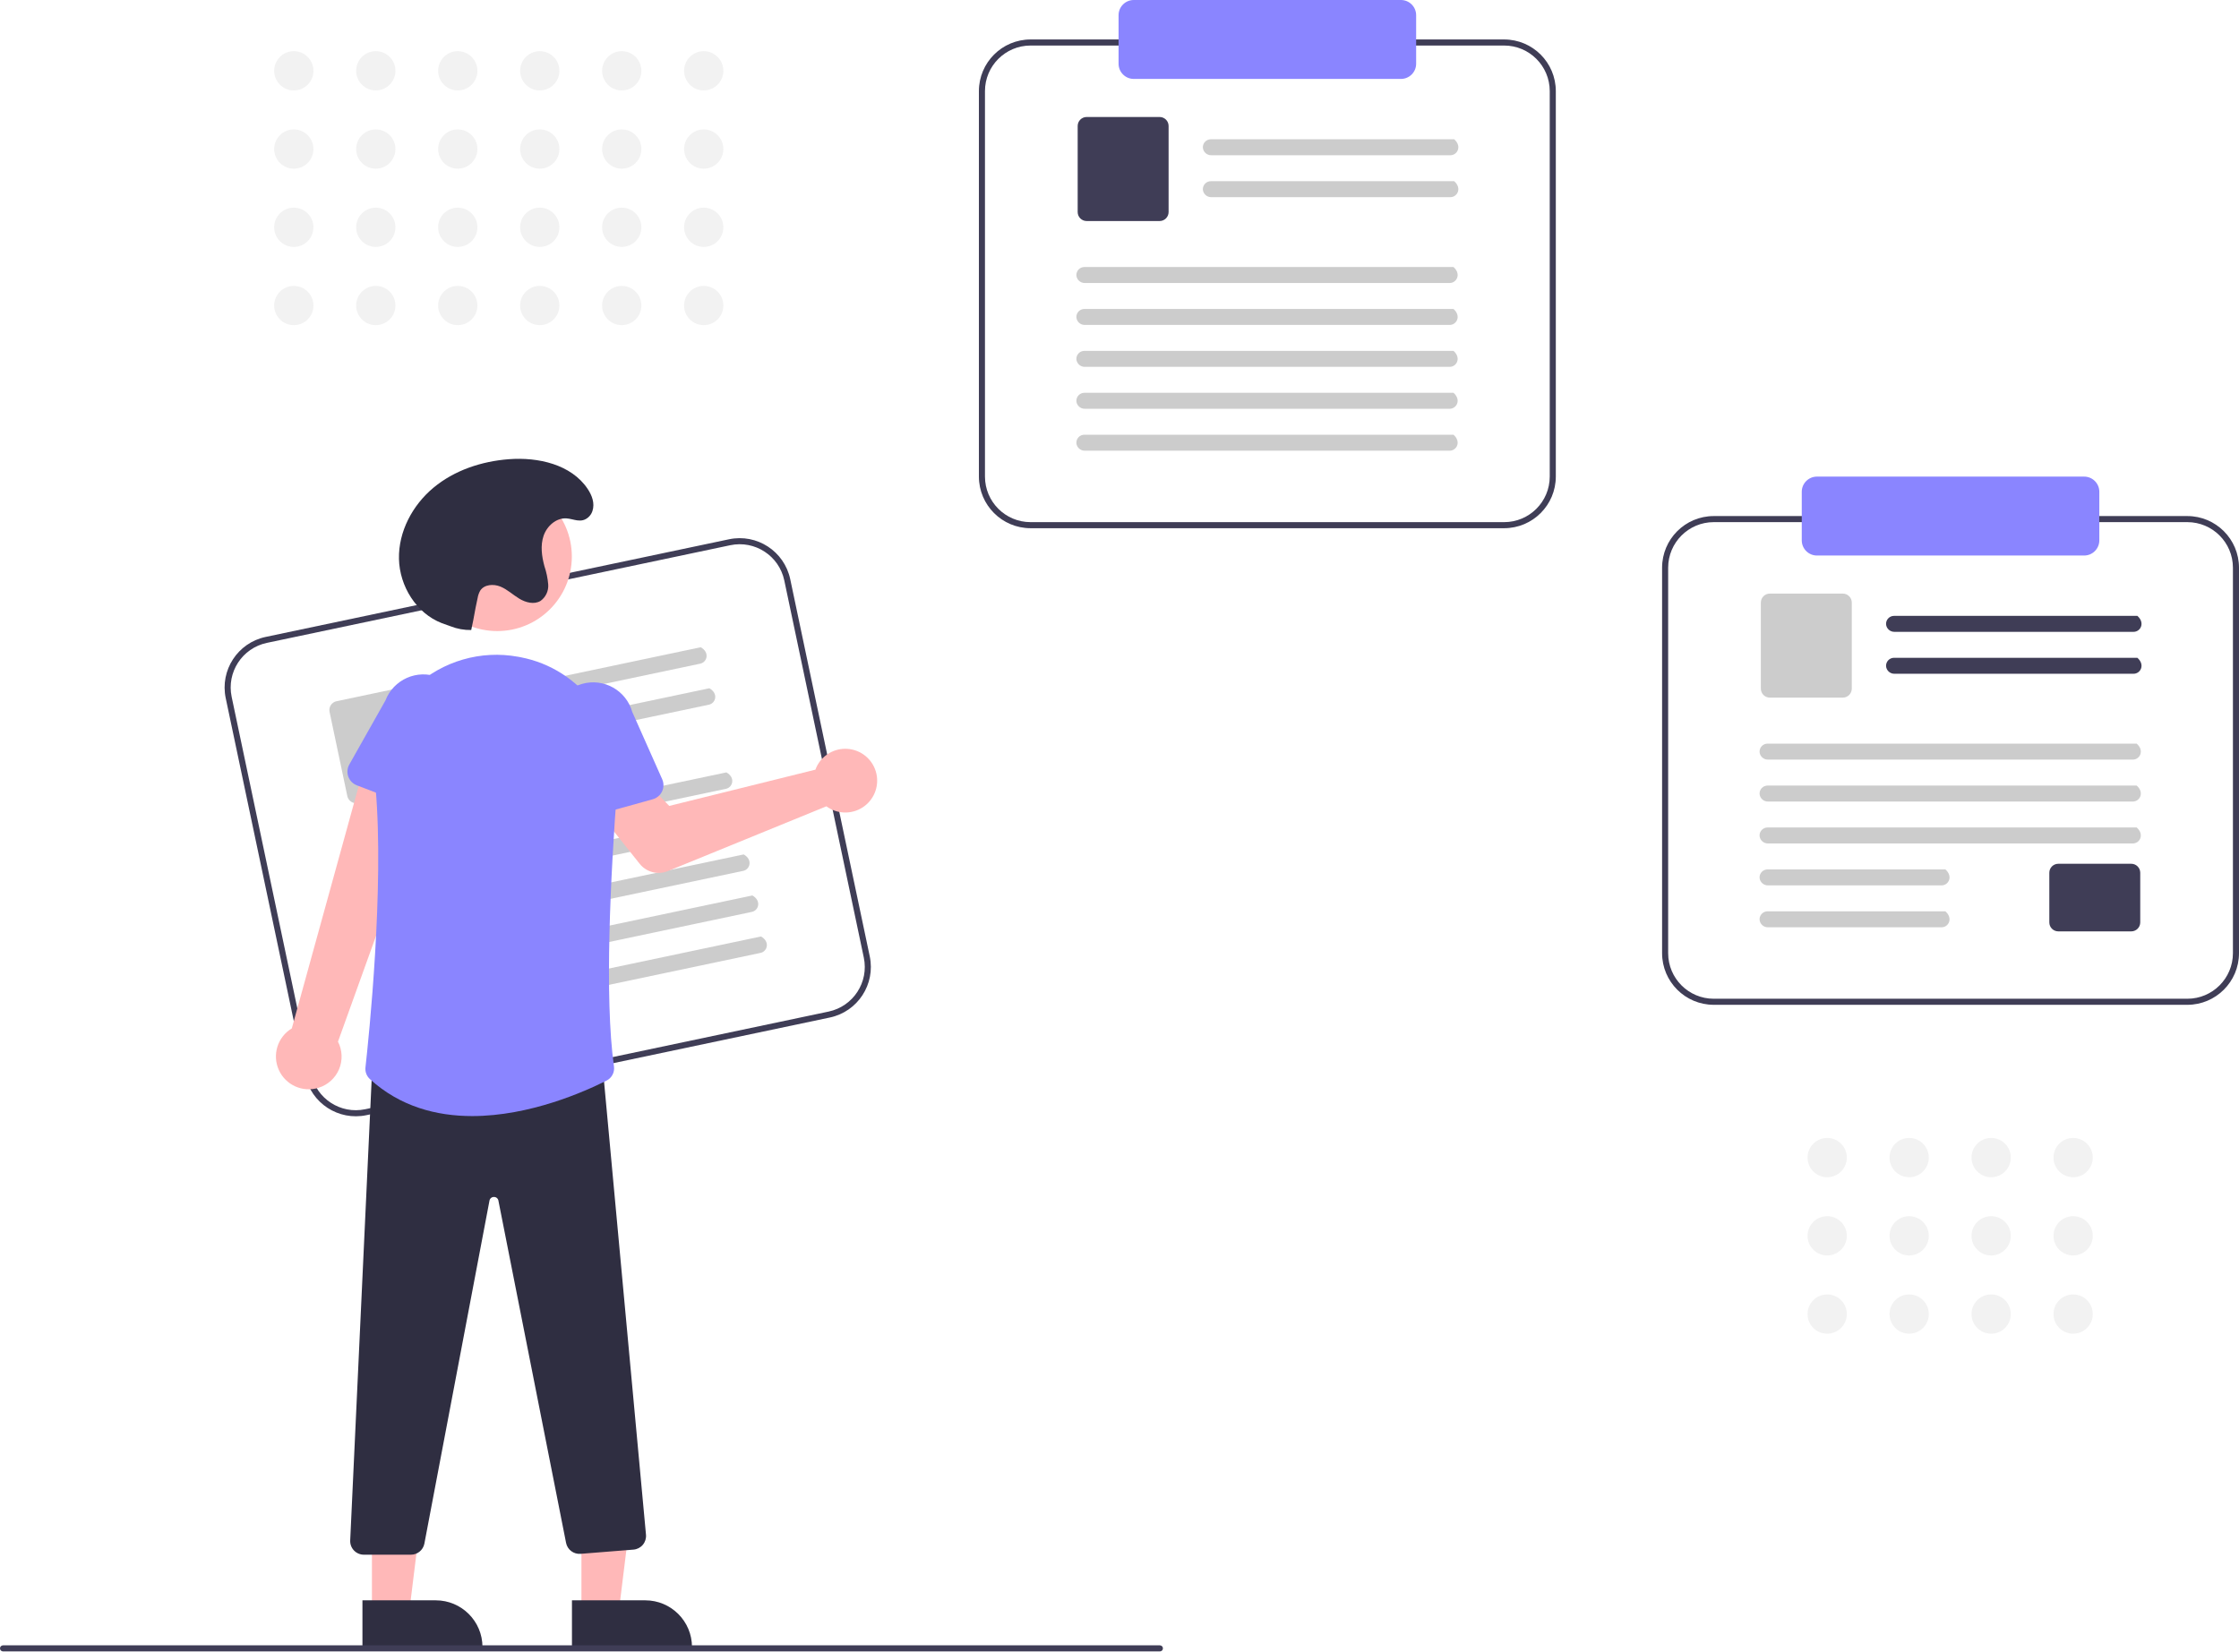
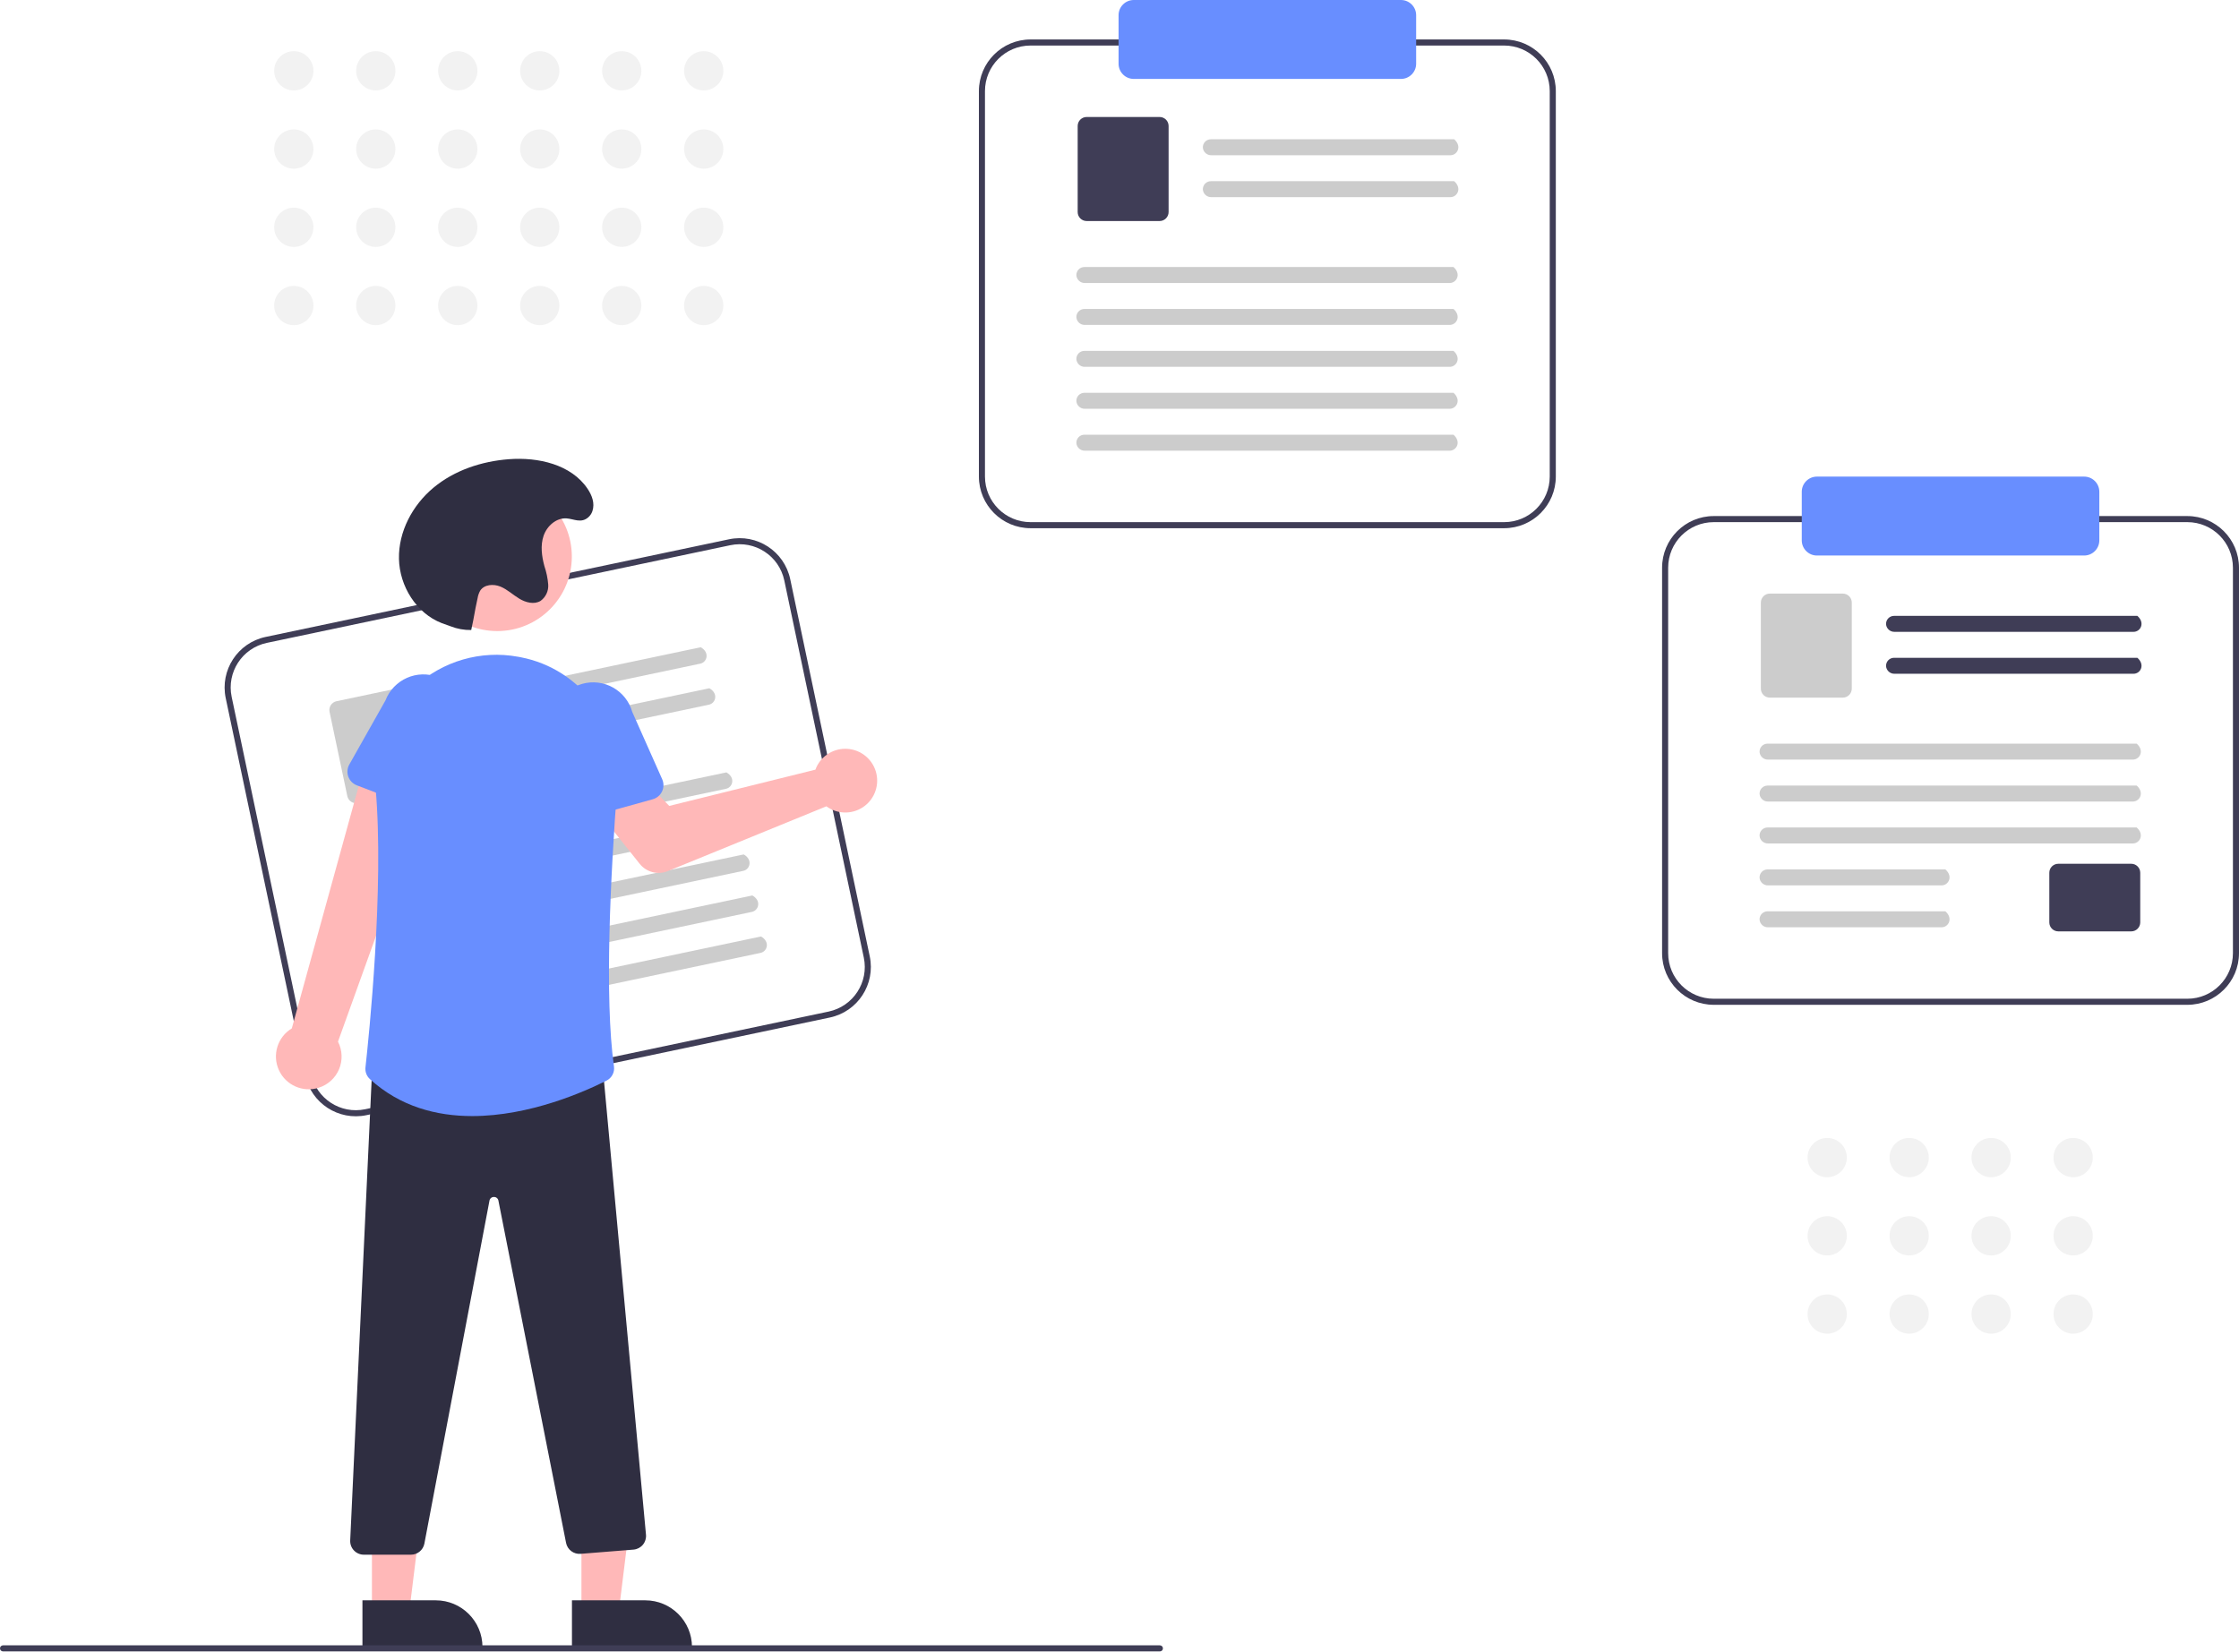
<svg xmlns="http://www.w3.org/2000/svg" id="f710b5b1-eef6-41aa-8f14-e8820eb000f8" data-name="Layer 1" width="737.39" height="544" viewBox="0 0 737.39 544">
  <path d="M504.621,513.182,351.975,545.357a17.019,17.019,0,0,1-20.141-13.128L305.641,407.959a17.019,17.019,0,0,1,13.128-20.141l152.646-32.175A17.019,17.019,0,0,1,491.555,368.772l26.194,124.269A17.019,17.019,0,0,1,504.621,513.182Zm-185.44-123.406a15.017,15.017,0,0,0-11.584,17.771L333.791,531.816a15.017,15.017,0,0,0,17.771,11.584l152.646-32.175a15.017,15.017,0,0,0,11.584-17.771L489.598,369.184a15.017,15.017,0,0,0-17.771-11.584Z" transform="translate(-231.3051 -178)" fill="#3f3d56" />
  <path id="ea648e8d-1b31-4ae2-9566-f54bfd0d94c9" data-name="Path 411" d="M461.93,396.618,384.892,412.857a2.731,2.731,0,0,1-3.229-1.863,2.631,2.631,0,0,1,1.999-3.254L462.082,391.21c3.062,1.726,2.094,4.935-.152,5.409Z" transform="translate(-231.3051 -178)" fill="#ccc" />
  <path id="b4f9d9e0-1a47-44a2-8a19-0d88a6e9c18f" data-name="Path 412" d="M464.779,410.131l-77.038,16.238a2.731,2.731,0,0,1-3.229-1.863,2.631,2.631,0,0,1,1.999-3.254L464.93,404.723c3.062,1.726,2.094,4.935-.152,5.409Z" transform="translate(-231.3051 -178)" fill="#ccc" />
  <path id="e168965a-63e1-4676-8cbb-3e09d33a4a3f" data-name="Path 413" d="M372.708,437.574l-23.511,4.956a2.962,2.962,0,0,1-3.506-2.285l-5.848-27.745a2.962,2.962,0,0,1,2.285-3.506l23.511-4.956a2.963,2.963,0,0,1,3.506,2.285l5.848,27.745a2.962,2.962,0,0,1-2.285,3.506Z" transform="translate(-231.3051 -178)" fill="#ccc" />
  <path id="af0ff97e-1a3a-4f6f-a511-2c807a938985" data-name="Path 414" d="M470.387,437.847,352.812,462.629a2.731,2.731,0,0,1-3.229-1.863,2.631,2.631,0,0,1,1.999-3.254l118.958-25.074c3.062,1.726,2.094,4.935-.152,5.409Z" transform="translate(-231.3051 -178)" fill="#ccc" />
  <path id="e60f2d91-ad3b-421b-94cb-3aa0f5092f21" data-name="Path 415" d="M473.236,451.364,355.661,476.146a2.731,2.731,0,0,1-3.229-1.863,2.631,2.631,0,0,1,1.999-3.254l118.958-25.074c3.062,1.726,2.094,4.935-.152,5.409Z" transform="translate(-231.3051 -178)" fill="#ccc" />
  <path id="a5554f8b-57e8-4c3b-815c-c76cc46b61b5" data-name="Path 416" d="M476.083,464.872,358.508,489.655a2.731,2.731,0,0,1-3.229-1.863,2.631,2.631,0,0,1,1.999-3.254l118.958-25.074c3.062,1.726,2.094,4.935-.152,5.409Z" transform="translate(-231.3051 -178)" fill="#ccc" />
  <path id="eee68bf7-fbe9-4bfc-85ae-b0141fb14f45" data-name="Path 417" d="M478.932,478.388,361.357,503.171a2.731,2.731,0,0,1-3.229-1.863,2.631,2.631,0,0,1,1.999-3.254l118.958-25.074c3.062,1.726,2.094,4.935-.152,5.409Z" transform="translate(-231.3051 -178)" fill="#ccc" />
  <path id="b9a7afa1-162f-46e2-88e2-f572ab59fc71" data-name="Path 418" d="M481.779,491.897,364.205,516.68a2.731,2.731,0,0,1-3.229-1.863,2.631,2.631,0,0,1,1.999-3.254l118.958-25.074c3.062,1.726,2.094,4.935-.152,5.409Z" transform="translate(-231.3051 -178)" fill="#ccc" />
  <path d="M500.534,430.03a10.527,10.527,0,0,0-.683,1.51l-48.133,11.944-8.373-8.663-14.725,10.928,13.333,16.776a8,8,0,0,0,9.289,2.428l52.229-21.342a10.497,10.497,0,1,0-2.936-13.582Z" transform="translate(-231.3051 -178)" fill="#ffb8b8" />
  <path d="M336.237,536.323a10.743,10.743,0,0,0,6.378-15.188l33.124-92.067-23.004-4.077-25.327,91.781a10.801,10.801,0,0,0,8.828,19.551Z" transform="translate(-231.3051 -178)" fill="#ffb8b8" />
-   <path d="M371.533,445.411l-22.713-8.717a4.817,4.817,0,0,1-2.47-6.863l11.915-21.126a13.377,13.377,0,0,1,24.95,9.66l-5.256,23.598a4.817,4.817,0,0,1-6.427,3.448Z" transform="translate(-231.3051 -178)" fill="#8a85ff" />
+   <path d="M371.533,445.411l-22.713-8.717a4.817,4.817,0,0,1-2.47-6.863l11.915-21.126a13.377,13.377,0,0,1,24.95,9.66l-5.256,23.598a4.817,4.817,0,0,1-6.427,3.448Z" transform="translate(-231.3051 -178)" fill="#688eff" />
  <polygon points="191.493 531.175 203.752 531.175 209.585 483.887 191.491 483.888 191.493 531.175" fill="#ffb8b8" />
  <path d="M419.671,705.173l24.144-.001h.001A15.386,15.386,0,0,1,459.202,720.558v.5l-39.531.001Z" transform="translate(-231.3051 -178)" fill="#2f2e41" />
  <polygon points="122.493 531.175 134.752 531.175 140.585 483.887 122.491 483.888 122.493 531.175" fill="#ffb8b8" />
  <path d="M350.671,705.173l24.144-.001h.001A15.386,15.386,0,0,1,390.202,720.558v.5l-39.531.001Z" transform="translate(-231.3051 -178)" fill="#2f2e41" />
  <path d="M366.65,690.142H351.136a4.5,4.5,0,0,1-4.495-4.714l7.369-158.332.464-.013,74.919-1.953,14.66,158.423a4.5,4.5,0,0,1-4.121,4.911l-17.426,1.394a4.502,4.502,0,0,1-4.767-3.582L395.45,573.5a1.454,1.454,0,0,0-1.469-1.199h-.006a1.454,1.454,0,0,0-1.466,1.211l-21.443,113A4.51,4.51,0,0,1,366.65,690.142Z" transform="translate(-231.3051 -178)" fill="#2f2e41" />
  <circle cx="163.765" cy="183.324" r="24.561" fill="#ffb8b8" />
-   <path d="M386.834,545.651c-11.706,0-23.73-3.077-33.698-12.175a4.552,4.552,0,0,1-1.469-3.85c1.067-9.586,6.242-59.081,3.328-92.144a40.02,40.02,0,0,1,12.956-33.305,39.598,39.598,0,0,1,33.962-9.834h0c.306.055.612.112.918.171,19.664,3.806,33.326,22.004,31.78,42.331-2.256,29.66-4.278,69.779-1.103,92.468a4.493,4.493,0,0,1-2.415,4.637C423.868,537.601,405.767,545.651,386.834,545.651Z" transform="translate(-231.3051 -178)" fill="#8a85ff" />
-   <path d="M418.884,447.178a4.812,4.812,0,0,1-2.109-3.411l-2.992-23.99a13.377,13.377,0,0,1,25.754-7.248l9.856,22.161a4.817,4.817,0,0,1-3.11,6.598l-23.437,6.522A4.811,4.811,0,0,1,418.884,447.178Z" transform="translate(-231.3051 -178)" fill="#8a85ff" />
+   <path d="M386.834,545.651c-11.706,0-23.73-3.077-33.698-12.175a4.552,4.552,0,0,1-1.469-3.85c1.067-9.586,6.242-59.081,3.328-92.144a40.02,40.02,0,0,1,12.956-33.305,39.598,39.598,0,0,1,33.962-9.834h0c.306.055.612.112.918.171,19.664,3.806,33.326,22.004,31.78,42.331-2.256,29.66-4.278,69.779-1.103,92.468a4.493,4.493,0,0,1-2.415,4.637C423.868,537.601,405.767,545.651,386.834,545.651Z" transform="translate(-231.3051 -178)" fill="#688eff" />
+   <path d="M418.884,447.178a4.812,4.812,0,0,1-2.109-3.411l-2.992-23.99a13.377,13.377,0,0,1,25.754-7.248l9.856,22.161a4.817,4.817,0,0,1-3.11,6.598l-23.437,6.522A4.811,4.811,0,0,1,418.884,447.178Z" transform="translate(-231.3051 -178)" fill="#688eff" />
  <path d="M386.496,385.538a17.598,17.598,0,0,1-6.797-1.23c-.951-.367-1.939-.668-2.889-1.035-8.387-3.24-13.911-12.172-14.109-21.16s4.457-17.713,11.369-23.462,15.865-8.701,24.83-9.384c9.657-.735,20.53,1.714,25.926,9.756,1.436,2.141,2.441,4.738,1.59,7.322a4.686,4.686,0,0,1-1.32,2.028c-2.41,2.144-4.812.532-7.269.389-3.377-.196-6.409,2.537-7.499,5.739s-.61,6.727.27,9.992a24.962,24.962,0,0,1,1.258,6.076,6.108,6.108,0,0,1-2.531,5.379c-2.11,1.275-4.881.537-6.992-.736s-3.935-3.044-6.216-3.981-5.344-.729-6.671,1.348a7.379,7.379,0,0,0-.843,2.435c-1.19,5.421-.916,5.102-2.106,10.523Z" transform="translate(-231.3051 -178)" fill="#2f2e41" />
  <path d="M726.695,352h-156a17.019,17.019,0,0,1-17-17V208a17.019,17.019,0,0,1,17-17h156a17.019,17.019,0,0,1,17,17V335A17.019,17.019,0,0,1,726.695,352Zm-156-159a15.017,15.017,0,0,0-15,15V335a15.017,15.017,0,0,0,15,15h156a15.017,15.017,0,0,0,15-15V208a15.017,15.017,0,0,0-15-15Z" transform="translate(-231.3051 -178)" fill="#3f3d56" />
  <path id="eb40ba0f-f2ca-41e6-ba2e-bd824fb45cdc" data-name="Path 411" d="M708.963,229.138H630.232a2.731,2.731,0,0,1-2.776-2.489,2.631,2.631,0,0,1,2.627-2.772h80.143c2.64,2.32,1.031,5.261-1.264,5.261Z" transform="translate(-231.3051 -178)" fill="#ccc" />
  <path id="ea390b26-798a-41d7-8695-eb41cfeb13d4" data-name="Path 412" d="M708.963,242.948H630.232a2.731,2.731,0,0,1-2.776-2.489,2.631,2.631,0,0,1,2.627-2.772h80.143c2.64,2.32,1.031,5.261-1.264,5.261Z" transform="translate(-231.3051 -178)" fill="#ccc" />
  <path id="f9b4f79e-9356-48bc-89d8-91f80de67df3" data-name="Path 413" d="M613.212,250.811h-24.028a2.962,2.962,0,0,1-2.959-2.959V219.497a2.962,2.962,0,0,1,2.959-2.959h24.028a2.963,2.963,0,0,1,2.959,2.959v28.355a2.962,2.962,0,0,1-2.959,2.959Z" transform="translate(-231.3051 -178)" fill="#3f3d56" />
  <path id="f3294a48-db04-45e1-afc8-dab6eb28e529" data-name="Path 414" d="M708.734,271.224H588.576a2.731,2.731,0,0,1-2.776-2.489,2.631,2.631,0,0,1,2.627-2.772H709.999c2.64,2.32,1.031,5.261-1.264,5.261Z" transform="translate(-231.3051 -178)" fill="#ccc" />
  <path id="bb6dba8b-bb0a-4f92-a6ea-c6252f741607" data-name="Path 415" d="M708.734,285.038H588.576a2.731,2.731,0,0,1-2.776-2.489,2.631,2.631,0,0,1,2.627-2.772H709.999c2.64,2.32,1.031,5.261-1.264,5.261Z" transform="translate(-231.3051 -178)" fill="#ccc" />
  <path id="b1d451cb-91ad-40cf-876e-6a74c98e5c4f" data-name="Path 416" d="M708.734,298.843H588.576a2.731,2.731,0,0,1-2.776-2.489,2.631,2.631,0,0,1,2.627-2.772H709.999c2.64,2.32,1.031,5.261-1.264,5.261Z" transform="translate(-231.3051 -178)" fill="#ccc" />
  <path id="bcef27e7-bcca-4cc4-a6d4-200e9e04132c" data-name="Path 417" d="M708.734,312.656H588.576a2.731,2.731,0,0,1-2.776-2.489,2.631,2.631,0,0,1,2.627-2.772H709.999c2.64,2.32,1.031,5.261-1.264,5.261Z" transform="translate(-231.3051 -178)" fill="#ccc" />
  <path id="ed29f808-f3a3-4ac8-bd45-563f73aa9d8b" data-name="Path 418" d="M708.734,326.462H588.576a2.731,2.731,0,0,1-2.776-2.489,2.631,2.631,0,0,1,2.627-2.772H709.999c2.64,2.32,1.031,5.261-1.264,5.261Z" transform="translate(-231.3051 -178)" fill="#ccc" />
-   <path d="M692.695,178a5.006,5.006,0,0,1,5,5v16a5.006,5.006,0,0,1-5,5h-88a5.006,5.006,0,0,1-5-5V183a5.006,5.006,0,0,1,5-5" transform="translate(-231.3051 -178)" fill="#8a85ff" />
+   <path d="M692.695,178a5.006,5.006,0,0,1,5,5v16a5.006,5.006,0,0,1-5,5h-88a5.006,5.006,0,0,1-5-5V183a5.006,5.006,0,0,1,5-5" transform="translate(-231.3051 -178)" fill="#688eff" />
  <path d="M951.695,509h-156a17.019,17.019,0,0,1-17-17V365a17.019,17.019,0,0,1,17-17h156a17.019,17.019,0,0,1,17,17V492A17.019,17.019,0,0,1,951.695,509Zm-156-159a15.017,15.017,0,0,0-15,15V492a15.017,15.017,0,0,0,15,15h156a15.017,15.017,0,0,0,15-15V365a15.017,15.017,0,0,0-15-15Z" transform="translate(-231.3051 -178)" fill="#3f3d56" />
  <path id="ab56b95a-ad0a-4db6-b885-1de339e59248" data-name="Path 411" d="M933.963,386.138H855.232a2.731,2.731,0,0,1-2.776-2.489,2.631,2.631,0,0,1,2.627-2.772h80.143c2.64,2.32,1.031,5.261-1.264,5.261Z" transform="translate(-231.3051 -178)" fill="#3f3d56" />
  <path id="a65ba0e0-92d5-467b-b937-6962ba88422c" data-name="Path 412" d="M933.963,399.948H855.232a2.731,2.731,0,0,1-2.776-2.489,2.631,2.631,0,0,1,2.627-2.772h80.143c2.64,2.32,1.031,5.261-1.264,5.261Z" transform="translate(-231.3051 -178)" fill="#3f3d56" />
  <path id="fb801fe4-3edc-4e65-9957-dec023933e0a" data-name="Path 413" d="M838.212,407.811h-24.028a2.962,2.962,0,0,1-2.959-2.959V376.497a2.962,2.962,0,0,1,2.959-2.959h24.028a2.963,2.963,0,0,1,2.959,2.959v28.355a2.962,2.962,0,0,1-2.959,2.959Z" transform="translate(-231.3051 -178)" fill="#ccc" />
  <path id="faab0864-6611-44c5-86ab-6dd51d336b1d" data-name="Path 413" d="M933.212,484.811h-24.028a2.962,2.962,0,0,1-2.959-2.959V465.497a2.962,2.962,0,0,1,2.959-2.959h24.028a2.963,2.963,0,0,1,2.959,2.959v16.355a2.962,2.962,0,0,1-2.959,2.959Z" transform="translate(-231.3051 -178)" fill="#3f3d56" />
  <path id="ada3facf-2b93-40cb-83c6-b6d8dc380c35" data-name="Path 414" d="M933.734,428.224H813.576a2.731,2.731,0,0,1-2.776-2.489,2.631,2.631,0,0,1,2.627-2.772H934.999c2.64,2.32,1.031,5.261-1.264,5.261Z" transform="translate(-231.3051 -178)" fill="#ccc" />
  <path id="a50891a7-c495-4965-ab40-a1f907e5cce2" data-name="Path 415" d="M933.734,442.038H813.576a2.731,2.731,0,0,1-2.776-2.489,2.631,2.631,0,0,1,2.627-2.772H934.999c2.64,2.32,1.031,5.261-1.264,5.261Z" transform="translate(-231.3051 -178)" fill="#ccc" />
  <path id="f645be9d-0c31-4d92-bfb2-feede413f090" data-name="Path 416" d="M933.734,455.843H813.576a2.731,2.731,0,0,1-2.776-2.489,2.631,2.631,0,0,1,2.627-2.772H934.999c2.64,2.32,1.031,5.261-1.264,5.261Z" transform="translate(-231.3051 -178)" fill="#ccc" />
  <path id="f96ba49d-c571-4857-91da-e214cd5ba82f" data-name="Path 417" d="M870.734,469.656H813.576a2.731,2.731,0,0,1-2.776-2.489,2.631,2.631,0,0,1,2.627-2.772h58.571c2.64,2.32,1.031,5.261-1.264,5.261Z" transform="translate(-231.3051 -178)" fill="#ccc" />
  <path id="a7214c6f-9d52-425a-b9ef-635698aec079" data-name="Path 418" d="M870.734,483.462H813.576a2.731,2.731,0,0,1-2.776-2.489,2.631,2.631,0,0,1,2.627-2.772h58.571c2.64,2.32,1.031,5.261-1.264,5.261Z" transform="translate(-231.3051 -178)" fill="#ccc" />
-   <path d="M917.695,361h-88a5.006,5.006,0,0,1-5-5V340a5.006,5.006,0,0,1,5-5h88a5.006,5.006,0,0,1,5,5v16A5.006,5.006,0,0,1,917.695,361Z" transform="translate(-231.3051 -178)" fill="#8a85ff" />
+   <path d="M917.695,361h-88a5.006,5.006,0,0,1-5-5V340a5.006,5.006,0,0,1,5-5h88a5.006,5.006,0,0,1,5,5v16A5.006,5.006,0,0,1,917.695,361Z" transform="translate(-231.3051 -178)" fill="#688eff" />
  <path d="M613.305,722h-381a1,1,0,0,1,0-2h381a1,1,0,0,1,0,2Z" transform="translate(-231.3051 -178)" fill="#3f3d56" />
  <circle cx="96.764" cy="23.324" r="6.467" fill="#f2f2f2" />
  <circle cx="96.764" cy="49.098" r="6.467" fill="#f2f2f2" />
  <circle cx="96.764" cy="74.871" r="6.467" fill="#f2f2f2" />
  <circle cx="96.764" cy="100.644" r="6.467" fill="#f2f2f2" />
  <circle cx="123.764" cy="23.324" r="6.467" fill="#f2f2f2" />
  <circle cx="123.764" cy="49.098" r="6.467" fill="#f2f2f2" />
  <circle cx="123.764" cy="74.871" r="6.467" fill="#f2f2f2" />
  <circle cx="123.764" cy="100.644" r="6.467" fill="#f2f2f2" />
  <circle cx="150.764" cy="23.324" r="6.467" fill="#f2f2f2" />
  <circle cx="150.764" cy="49.098" r="6.467" fill="#f2f2f2" />
  <circle cx="150.764" cy="74.871" r="6.467" fill="#f2f2f2" />
  <circle cx="150.764" cy="100.644" r="6.467" fill="#f2f2f2" />
  <circle cx="177.764" cy="23.324" r="6.467" fill="#f2f2f2" />
  <circle cx="177.764" cy="49.098" r="6.467" fill="#f2f2f2" />
  <circle cx="177.764" cy="74.871" r="6.467" fill="#f2f2f2" />
  <circle cx="177.764" cy="100.644" r="6.467" fill="#f2f2f2" />
  <circle cx="204.764" cy="23.324" r="6.467" fill="#f2f2f2" />
  <circle cx="204.764" cy="49.098" r="6.467" fill="#f2f2f2" />
  <circle cx="204.764" cy="74.871" r="6.467" fill="#f2f2f2" />
  <circle cx="204.764" cy="100.644" r="6.467" fill="#f2f2f2" />
  <circle cx="231.764" cy="23.324" r="6.467" fill="#f2f2f2" />
  <circle cx="231.764" cy="49.098" r="6.467" fill="#f2f2f2" />
  <circle cx="231.764" cy="74.871" r="6.467" fill="#f2f2f2" />
  <circle cx="231.764" cy="100.644" r="6.467" fill="#f2f2f2" />
  <circle cx="601.764" cy="381.324" r="6.467" fill="#f2f2f2" />
  <circle cx="601.764" cy="407.098" r="6.467" fill="#f2f2f2" />
  <circle cx="601.764" cy="432.871" r="6.467" fill="#f2f2f2" />
  <circle cx="628.764" cy="381.324" r="6.467" fill="#f2f2f2" />
  <circle cx="628.764" cy="407.098" r="6.467" fill="#f2f2f2" />
  <circle cx="628.764" cy="432.871" r="6.467" fill="#f2f2f2" />
  <circle cx="655.764" cy="381.324" r="6.467" fill="#f2f2f2" />
  <circle cx="655.764" cy="407.098" r="6.467" fill="#f2f2f2" />
  <circle cx="655.764" cy="432.871" r="6.467" fill="#f2f2f2" />
  <circle cx="682.764" cy="381.324" r="6.467" fill="#f2f2f2" />
  <circle cx="682.764" cy="407.098" r="6.467" fill="#f2f2f2" />
  <circle cx="682.764" cy="432.871" r="6.467" fill="#f2f2f2" />
</svg>
